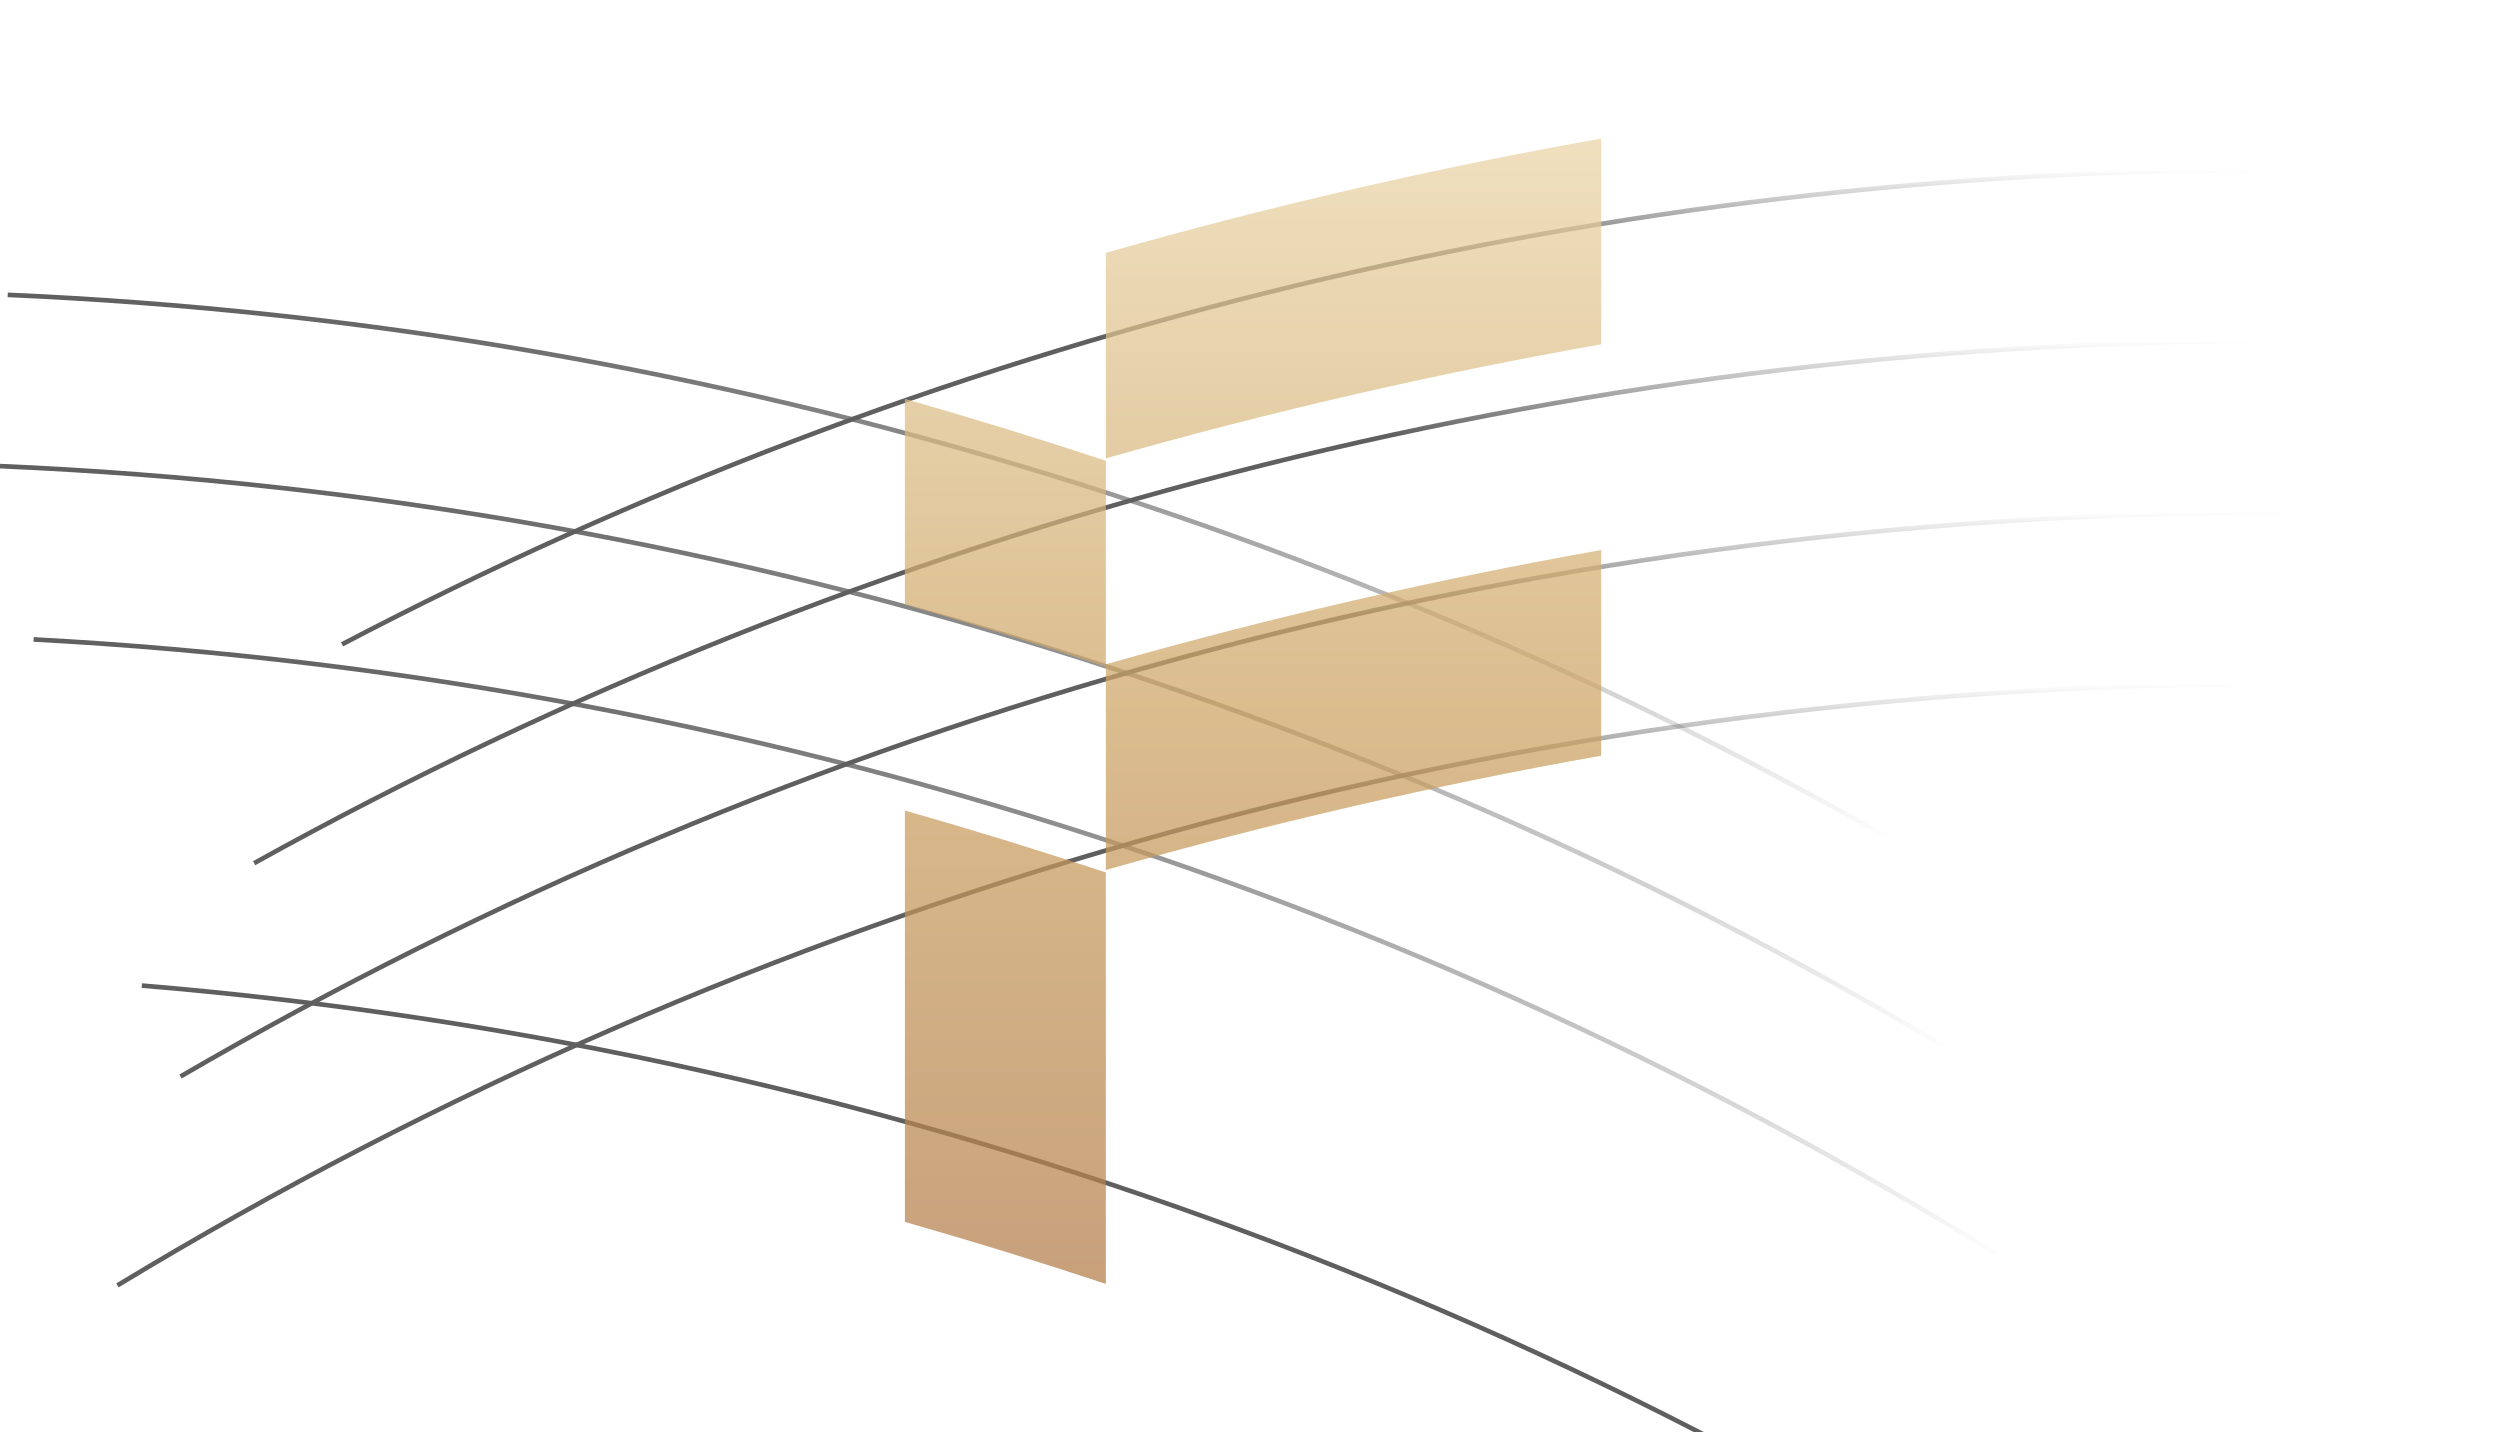
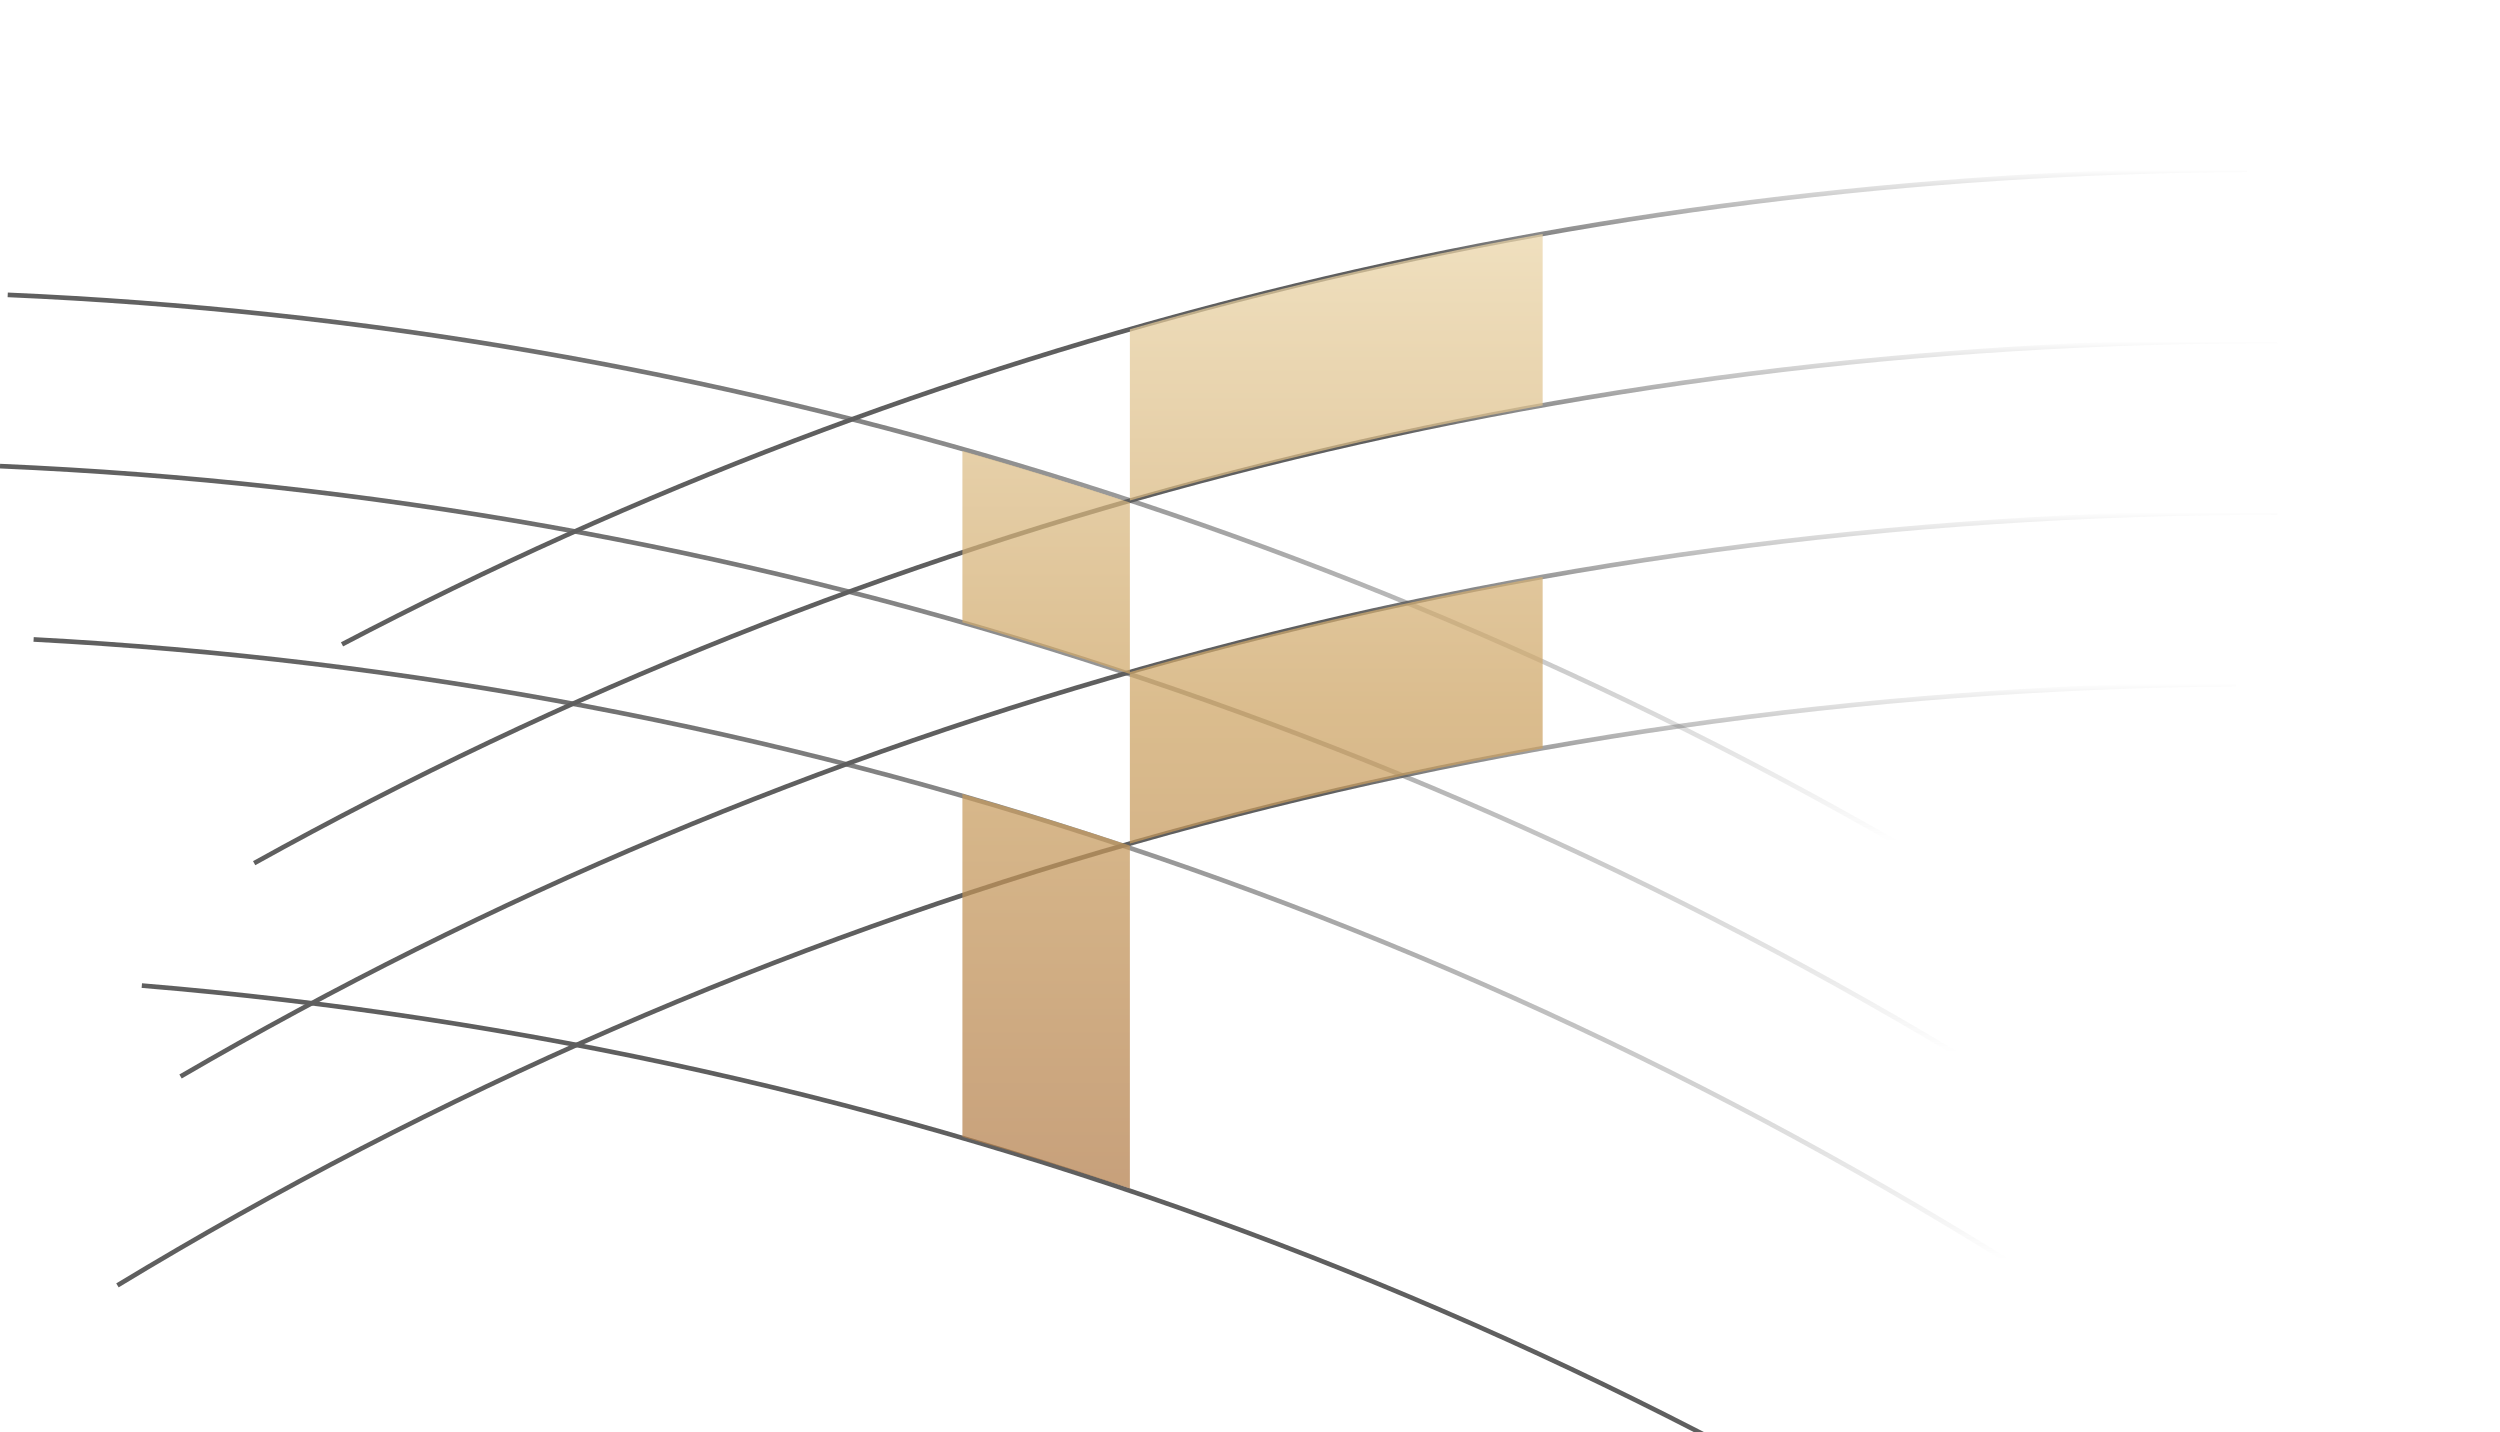
<svg xmlns="http://www.w3.org/2000/svg" width="1072" height="614" viewBox="-180 0 1072 614" fill="none">
  <g>
    <path d="M-33.341 276.297C218.77 144.168 498.871 74.371 783.503 72.75" stroke="url(#p0)" stroke-width="2" stroke-miterlimit="10" />
    <path d="M-71.019 370.127C194.36 222.812 492.974 145.734 796.5 146.204" stroke="url(#p1)" stroke-width="2" stroke-miterlimit="10" />
    <path d="M-102.587 461.597C161.602 307.778 468.756 219.721 796.496 219.721" stroke="url(#p2)" stroke-width="2" stroke-miterlimit="10" />
    <path d="M-129.641 551.171C144.445 385.059 458.274 295.978 778.757 293.323" stroke="url(#p3)" stroke-width="2" stroke-miterlimit="10" />
    <path d="M679.87 389.133C421.389 230.029 126.544 139.605 -176.693 126.439" stroke="url(#p4)" stroke-width="2" stroke-miterlimit="10" />
    <path d="M707.305 481.93C441.769 310.917 135.542 213.573 -180 199.872" stroke="url(#p5)" stroke-width="2" stroke-miterlimit="10" />
    <path d="M730.292 572.62C463.954 394.352 154.448 291.251 -165.59 274.19" stroke="url(#p6)" stroke-width="2" stroke-miterlimit="10" />
    <path d="M781.099 757.457C517.35 565.466 205.919 449.636 -119.187 422.615" stroke="#5F5F5F" stroke-width="2" stroke-miterlimit="10" />
-     <g transform="translate(356 305) scale(1.2) translate(-356 -305)">
-       <path d="M481.492 173.849V100.332C421.835 110.924 362.758 124.561 304.494 141.189V214.622C362.76 198.023 421.836 184.414 481.492 173.849V173.849Z" fill="url(#fgrad)" fill-opacity="0.72" />
-       <path d="M304.494 361.72C362.758 345.092 421.835 331.455 481.492 320.863V247.367C421.835 257.952 362.758 271.581 304.494 288.202V361.72Z" fill="url(#fgrad)" fill-opacity="0.72" />
-       <path d="M304.493 215.487V289.003C280.767 281.122 256.83 273.741 232.683 266.858V193.362C256.83 200.259 280.767 207.634 304.493 215.487Z" fill="url(#fgrad)" fill-opacity="0.72" />
-       <path d="M304.493 436.016V509.618C280.767 501.737 256.83 494.356 232.683 487.473V340.459C256.83 347.343 280.767 354.717 304.493 362.584V436.016Z" fill="url(#fgrad)" fill-opacity="0.72" />
-     </g>
+     <path d="M481.492 173.849V100.332C421.835 110.924 362.758 124.561 304.494 141.189V214.622C362.76 198.023 421.836 184.414 481.492 173.849V173.849Z" fill="url(#fgrad)" fill-opacity="0.72" />
+     <path d="M304.494 361.72C362.758 345.092 421.835 331.455 481.492 320.863V247.367C421.835 257.952 362.758 271.581 304.494 288.202V361.72Z" fill="url(#fgrad)" fill-opacity="0.72" />
+     <path d="M304.493 215.487V289.003C280.767 281.122 256.83 273.741 232.683 266.858V193.362C256.83 200.259 280.767 207.634 304.493 215.487Z" fill="url(#fgrad)" fill-opacity="0.72" />
+     <path d="M304.493 436.016V509.618C280.767 501.737 256.83 494.356 232.683 487.473V340.459C256.83 347.343 280.767 354.717 304.493 362.584V436.016Z" fill="url(#fgrad)" fill-opacity="0.72" />
  </g>
  <defs>
    <linearGradient id="fgrad" x1="357" y1="100" x2="357" y2="510" gradientUnits="userSpaceOnUse">
      <stop stop-color="#ead4a6" />
      <stop offset="0.5" stop-color="#cda362" />
      <stop offset="1" stop-color="#b27c48" />
    </linearGradient>
    <linearGradient id="p0" x1="375.081" y1="72.75" x2="375.081" y2="276.297" gradientUnits="userSpaceOnUse">
      <stop stop-color="#5F5F5F" stop-opacity="0" />
      <stop offset="0.182" stop-color="#5F5F5F" />
    </linearGradient>
    <linearGradient id="p1" x1="362.74" y1="146.202" x2="362.74" y2="370.127" gradientUnits="userSpaceOnUse">
      <stop stop-color="#5F5F5F" stop-opacity="0" />
      <stop offset="0.182" stop-color="#5F5F5F" />
    </linearGradient>
    <linearGradient id="p2" x1="346.955" y1="219.721" x2="346.955" y2="461.597" gradientUnits="userSpaceOnUse">
      <stop stop-color="#5F5F5F" stop-opacity="0" />
      <stop offset="0.182" stop-color="#5F5F5F" />
    </linearGradient>
    <linearGradient id="p3" x1="324.558" y1="293.323" x2="324.558" y2="551.171" gradientUnits="userSpaceOnUse">
      <stop stop-color="#5F5F5F" stop-opacity="0" />
      <stop offset="0.182" stop-color="#5F5F5F" />
    </linearGradient>
    <linearGradient id="p4" x1="251.588" y1="126.439" x2="251.588" y2="389.133" gradientUnits="userSpaceOnUse">
      <stop stop-color="#5F5F5F" />
      <stop offset="0.891" stop-color="#5F5F5F" stop-opacity="0" />
    </linearGradient>
    <linearGradient id="p5" x1="263.653" y1="199.872" x2="263.653" y2="481.93" gradientUnits="userSpaceOnUse">
      <stop stop-color="#5F5F5F" />
      <stop offset="0.891" stop-color="#5F5F5F" stop-opacity="0" />
    </linearGradient>
    <linearGradient id="p6" x1="282.351" y1="274.19" x2="282.351" y2="572.62" gradientUnits="userSpaceOnUse">
      <stop stop-color="#5F5F5F" />
      <stop offset="0.891" stop-color="#5F5F5F" stop-opacity="0" />
    </linearGradient>
  </defs>
</svg>
